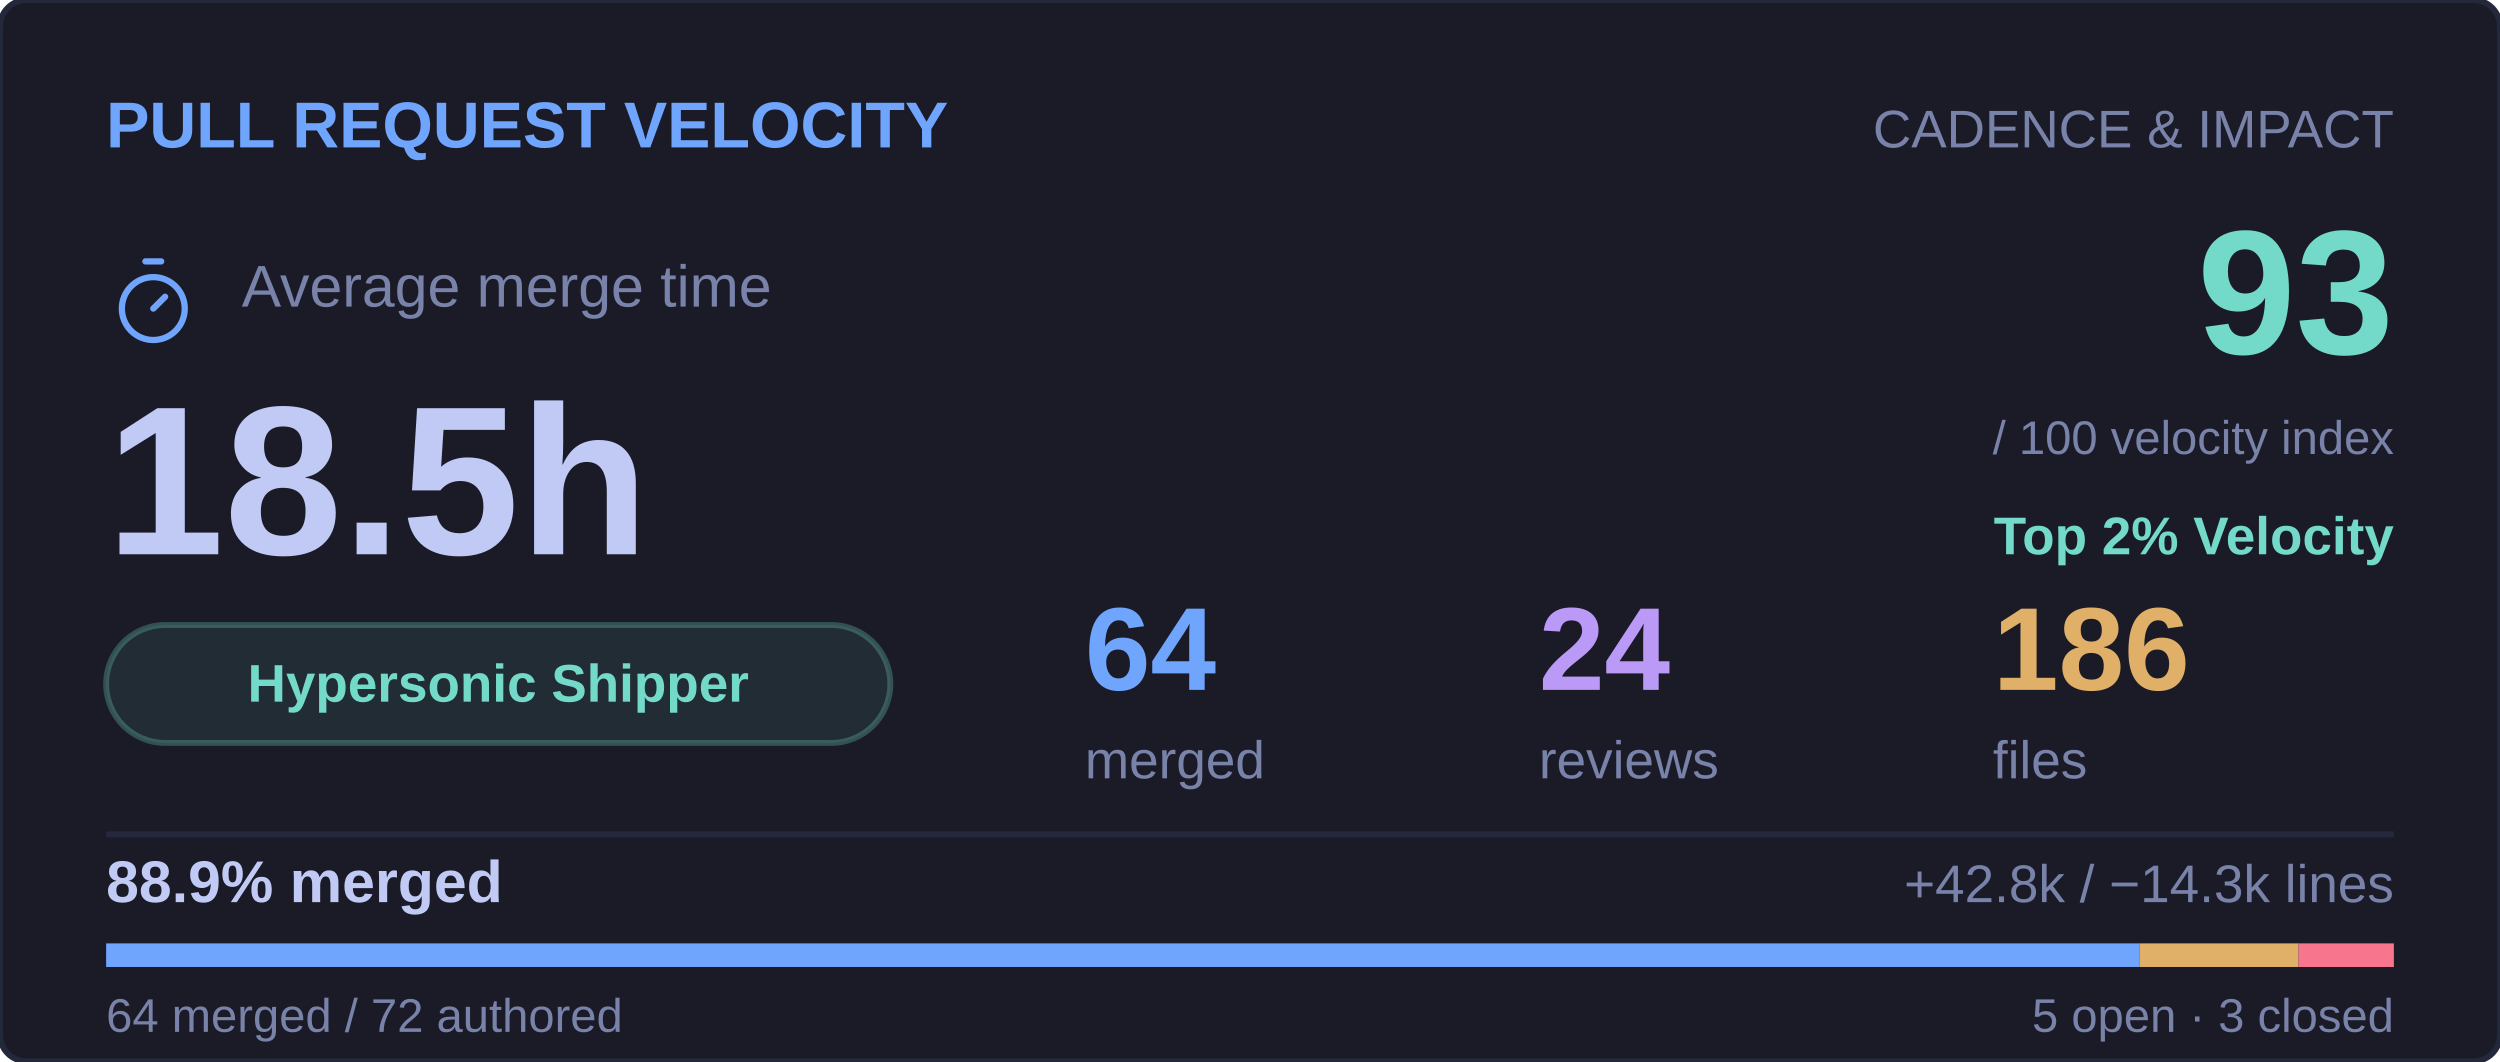
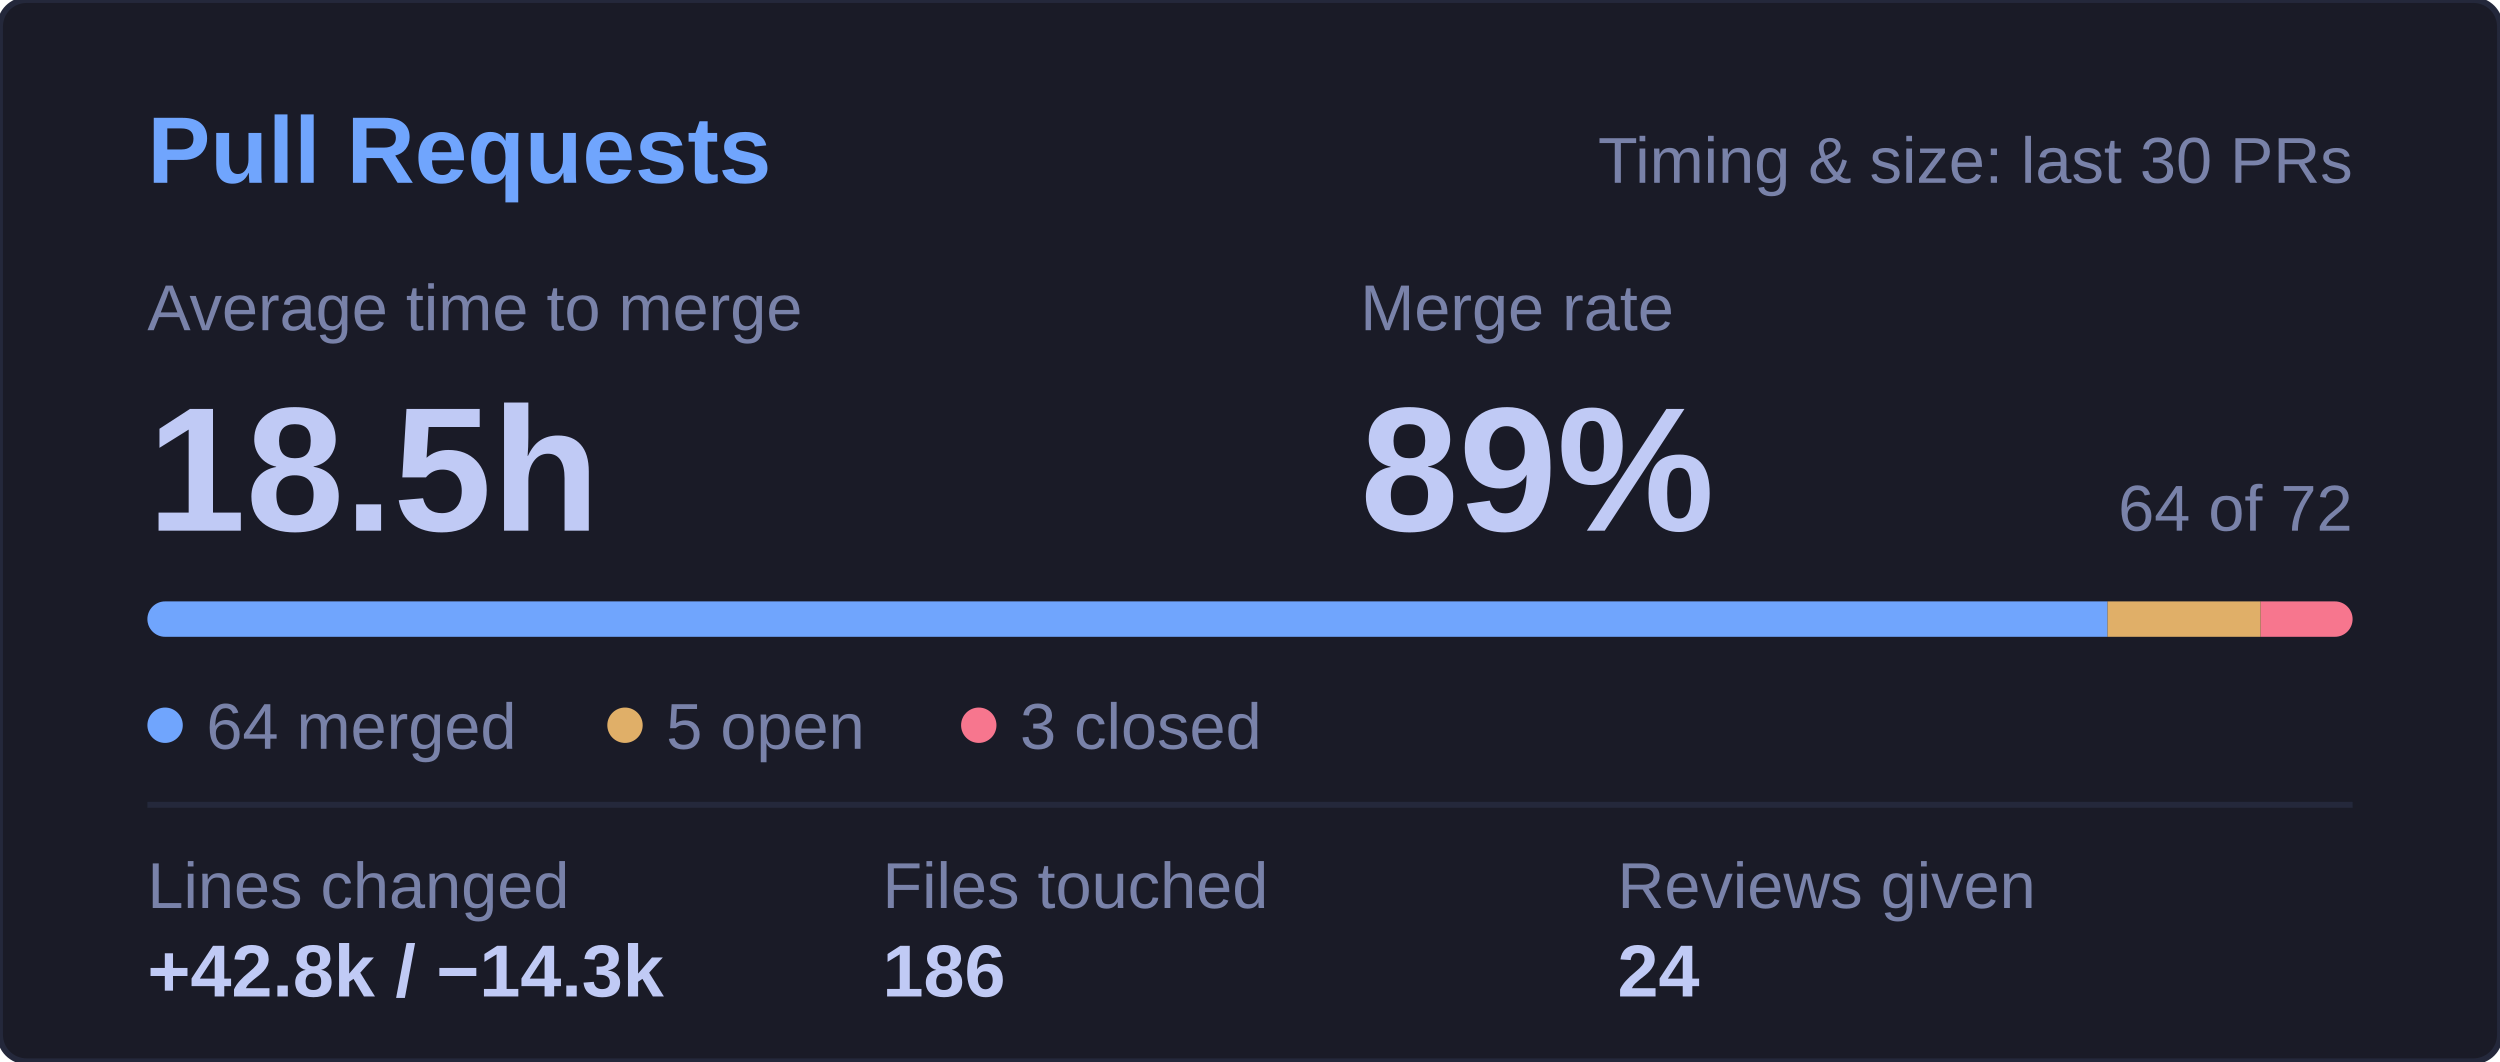
<svg xmlns="http://www.w3.org/2000/svg" viewBox="0 0 424 180" width="424" height="180" role="img">
  <rect width="424" height="180" rx="4.5" fill="#1a1b27" stroke="#24283b" stroke-width="1" />
  <g transform="translate(0 0.000) scale(1)" font-family="-apple-system,BlinkMacSystemFont,'Segoe UI',Arial,sans-serif">
    <g class="card-content">
-       <text x="18.00" y="25.00" font-size="11.00" fill="#70a5fd" font-weight="700" text-anchor="start">PULL REQUEST VELOCITY</text>
-       <text x="406.00" y="25.00" font-size="9.00" fill="#7982a9" font-weight="500" text-anchor="end">CADENCE &amp; IMPACT</text>
-       <svg x="18.0" y="43.0" width="16.0" height="16.0" viewBox="0 0 24 24" fill="none" stroke="#70a5fd" color="#70a5fd" stroke-width="1.6" stroke-linecap="round" stroke-linejoin="round">
-         <line x1="10" x2="14" y1="2" y2="2" />
-         <line x1="12" x2="15" y1="14" y2="11" />
-         <circle cx="12" cy="14" r="8" />
-       </svg>
-       <text x="41.00" y="52.00" font-size="10.00" fill="#7982a9" font-weight="500" text-anchor="start">Average merge time</text>
-       <text x="18.00" y="94.00" font-size="36.00" fill="#c0caf5" font-weight="700" text-anchor="start">18.5h</text>
-       <rect x="18.0" y="106.0" width="133.0" height="20" rx="10" fill="#73daca" fill-opacity=".09" stroke="#73daca" stroke-opacity=".28" />
-       <text x="84.50" y="119.00" font-size="9.00" fill="#73daca" font-weight="600" text-anchor="middle">Hypersonic Shipper</text>
-       <text x="406.00" y="60.00" font-size="30.00" fill="#73daca" font-weight="700" text-anchor="end">93</text>
-       <text x="406.00" y="77.00" font-size="8.00" fill="#7982a9" font-weight="500" text-anchor="end">/ 100 velocity index</text>
-       <text x="406.00" y="94.00" font-size="9.00" fill="#73daca" font-weight="600" text-anchor="end">Top 2% Velocity</text>
-       <text x="184.00" y="117.00" font-size="20.00" fill="#70a5fd" font-weight="650" text-anchor="start">64</text>
-       <text x="184.00" y="132.00" font-size="9.00" fill="#7982a9" font-weight="500" text-anchor="start">merged</text>
-       <text x="261.00" y="117.00" font-size="20.00" fill="#bb9af7" font-weight="650" text-anchor="start">24</text>
-       <text x="261.00" y="132.00" font-size="9.00" fill="#7982a9" font-weight="500" text-anchor="start">reviews</text>
-       <text x="338.00" y="117.00" font-size="20.00" fill="#e0af68" font-weight="650" text-anchor="start">186</text>
-       <text x="338.00" y="132.00" font-size="9.00" fill="#7982a9" font-weight="500" text-anchor="start">files</text>
-       <rect x="18.00" y="141.00" width="388.00" height="1.00" rx="0.0" fill="#24283b" fill-opacity="1.000" />
-       <text x="18.00" y="153.00" font-size="10.00" fill="#c0caf5" font-weight="600" text-anchor="start">88.9% merged</text>
-       <text x="406.00" y="153.00" font-size="9.00" fill="#7982a9" font-weight="500" text-anchor="end">+42.8k / −14.3k lines</text>
-       <rect x="18.00" y="160.00" width="388.00" height="4.00" rx="2.0" fill="#24283b" fill-opacity="1.000" />
-       <rect x="18.00" y="160.00" width="344.89" height="4.00" rx="0.0" fill="#70a5fd" fill-opacity="1.000" />
-       <rect x="362.89" y="160.00" width="26.94" height="4.00" rx="0.0" fill="#e0af68" fill-opacity="1.000" />
-       <rect x="389.83" y="160.00" width="16.17" height="4.00" rx="0.0" fill="#f7768e" fill-opacity="1.000" />
-       <text x="18.00" y="175.00" font-size="8.00" fill="#7982a9" font-weight="500" text-anchor="start">64 merged / 72 authored</text>
-       <text x="406.00" y="175.00" font-size="8.00" fill="#7982a9" font-weight="500" text-anchor="end">5 open · 3 closed</text>
+       <text x="25.00" y="31.00" font-size="16.00" fill="#70a5fd" font-weight="600" text-anchor="start">Pull Requests</text>
+       <text x="399.00" y="31.00" font-size="11.00" fill="#7982a9" font-weight="500" text-anchor="end">Timing &amp; size: last 30 PRs</text>
+       <text x="25.00" y="56.00" font-size="11.00" fill="#7982a9" font-weight="500" text-anchor="start">Average time to merge</text>
+       <text x="25.00" y="90.00" font-size="30.00" fill="#c0caf5" font-weight="700" text-anchor="start">18.5h</text>
+       <text x="230.70" y="56.00" font-size="11.00" fill="#7982a9" font-weight="500" text-anchor="start">Merge rate</text>
+       <text x="230.70" y="90.00" font-size="30.00" fill="#c0caf5" font-weight="700" text-anchor="start">89%</text>
+       <text x="399.00" y="90.00" font-size="11.00" fill="#7982a9" font-weight="500" text-anchor="end">64 of 72</text>
+       <clipPath id="pr-outcomes">
+         <rect x="25" y="102" width="374.00" height="6" rx="3" />
+       </clipPath>
+       <rect x="25.00" y="102.00" width="374.00" height="6.00" rx="3.0" fill="#212337" fill-opacity="1.000" />
+       <g clip-path="url(#pr-outcomes)">
+         <rect x="25.00" y="102.00" width="332.44" height="6.00" rx="0.0" fill="#70a5fd" fill-opacity="1.000" />
+         <rect x="357.44" y="102.00" width="25.97" height="6.00" rx="0.0" fill="#e0af68" fill-opacity="1.000" />
+         <rect x="383.42" y="102.00" width="15.58" height="6.00" rx="0.0" fill="#f7768e" fill-opacity="1.000" />
+       </g>
+       <circle cx="28.00" cy="123" r="3" fill="#70a5fd" />
+       <text x="35.00" y="127.00" font-size="11.00" fill="#7982a9" font-weight="500" text-anchor="start">64 merged</text>
+       <circle cx="106.00" cy="123" r="3" fill="#e0af68" />
+       <text x="113.00" y="127.00" font-size="11.00" fill="#7982a9" font-weight="500" text-anchor="start">5 open</text>
+       <circle cx="166.00" cy="123" r="3" fill="#f7768e" />
+       <text x="173.00" y="127.00" font-size="11.00" fill="#7982a9" font-weight="500" text-anchor="start">3 closed</text>
+       <rect x="25.00" y="136.00" width="374.00" height="1.00" rx="0.0" fill="#24283b" fill-opacity="1.000" />
+       <text x="25.00" y="154.00" font-size="11.00" fill="#7982a9" font-weight="500" text-anchor="start">Lines changed</text>
+       <text x="25.00" y="169.00" font-size="12.50" fill="#c0caf5" font-weight="600" text-anchor="start">+42.8k / −14.3k</text>
+       <text x="149.67" y="154.00" font-size="11.00" fill="#7982a9" font-weight="500" text-anchor="start">Files touched</text>
+       <text x="149.67" y="169.00" font-size="12.50" fill="#c0caf5" font-weight="600" text-anchor="start">186</text>
+       <text x="274.33" y="154.00" font-size="11.00" fill="#7982a9" font-weight="500" text-anchor="start">Reviews given</text>
+       <text x="274.33" y="169.00" font-size="12.50" fill="#c0caf5" font-weight="600" text-anchor="start">24</text>
    </g>
  </g>
</svg>
